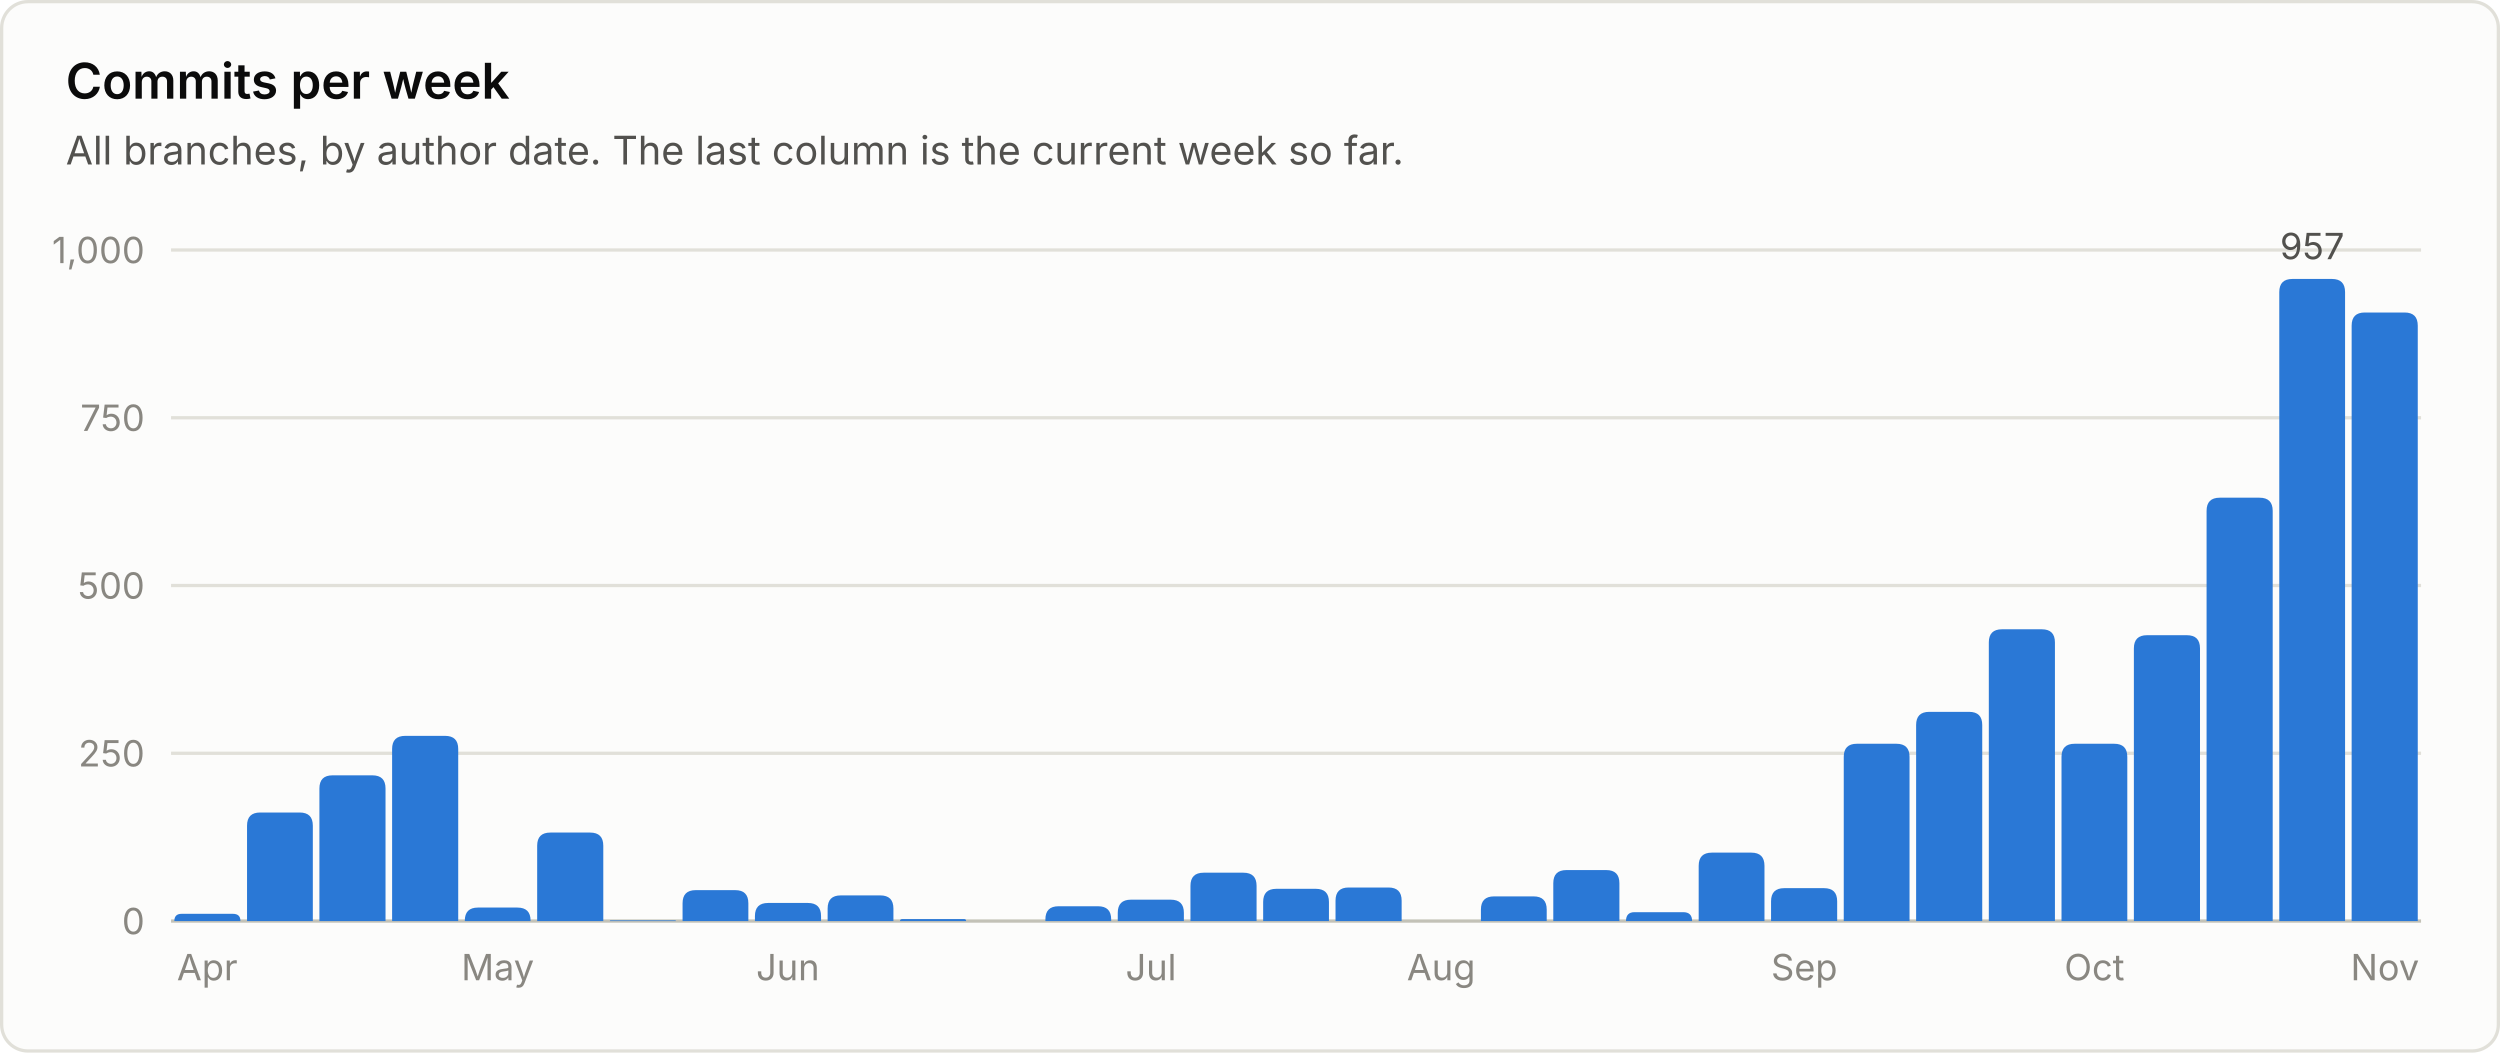
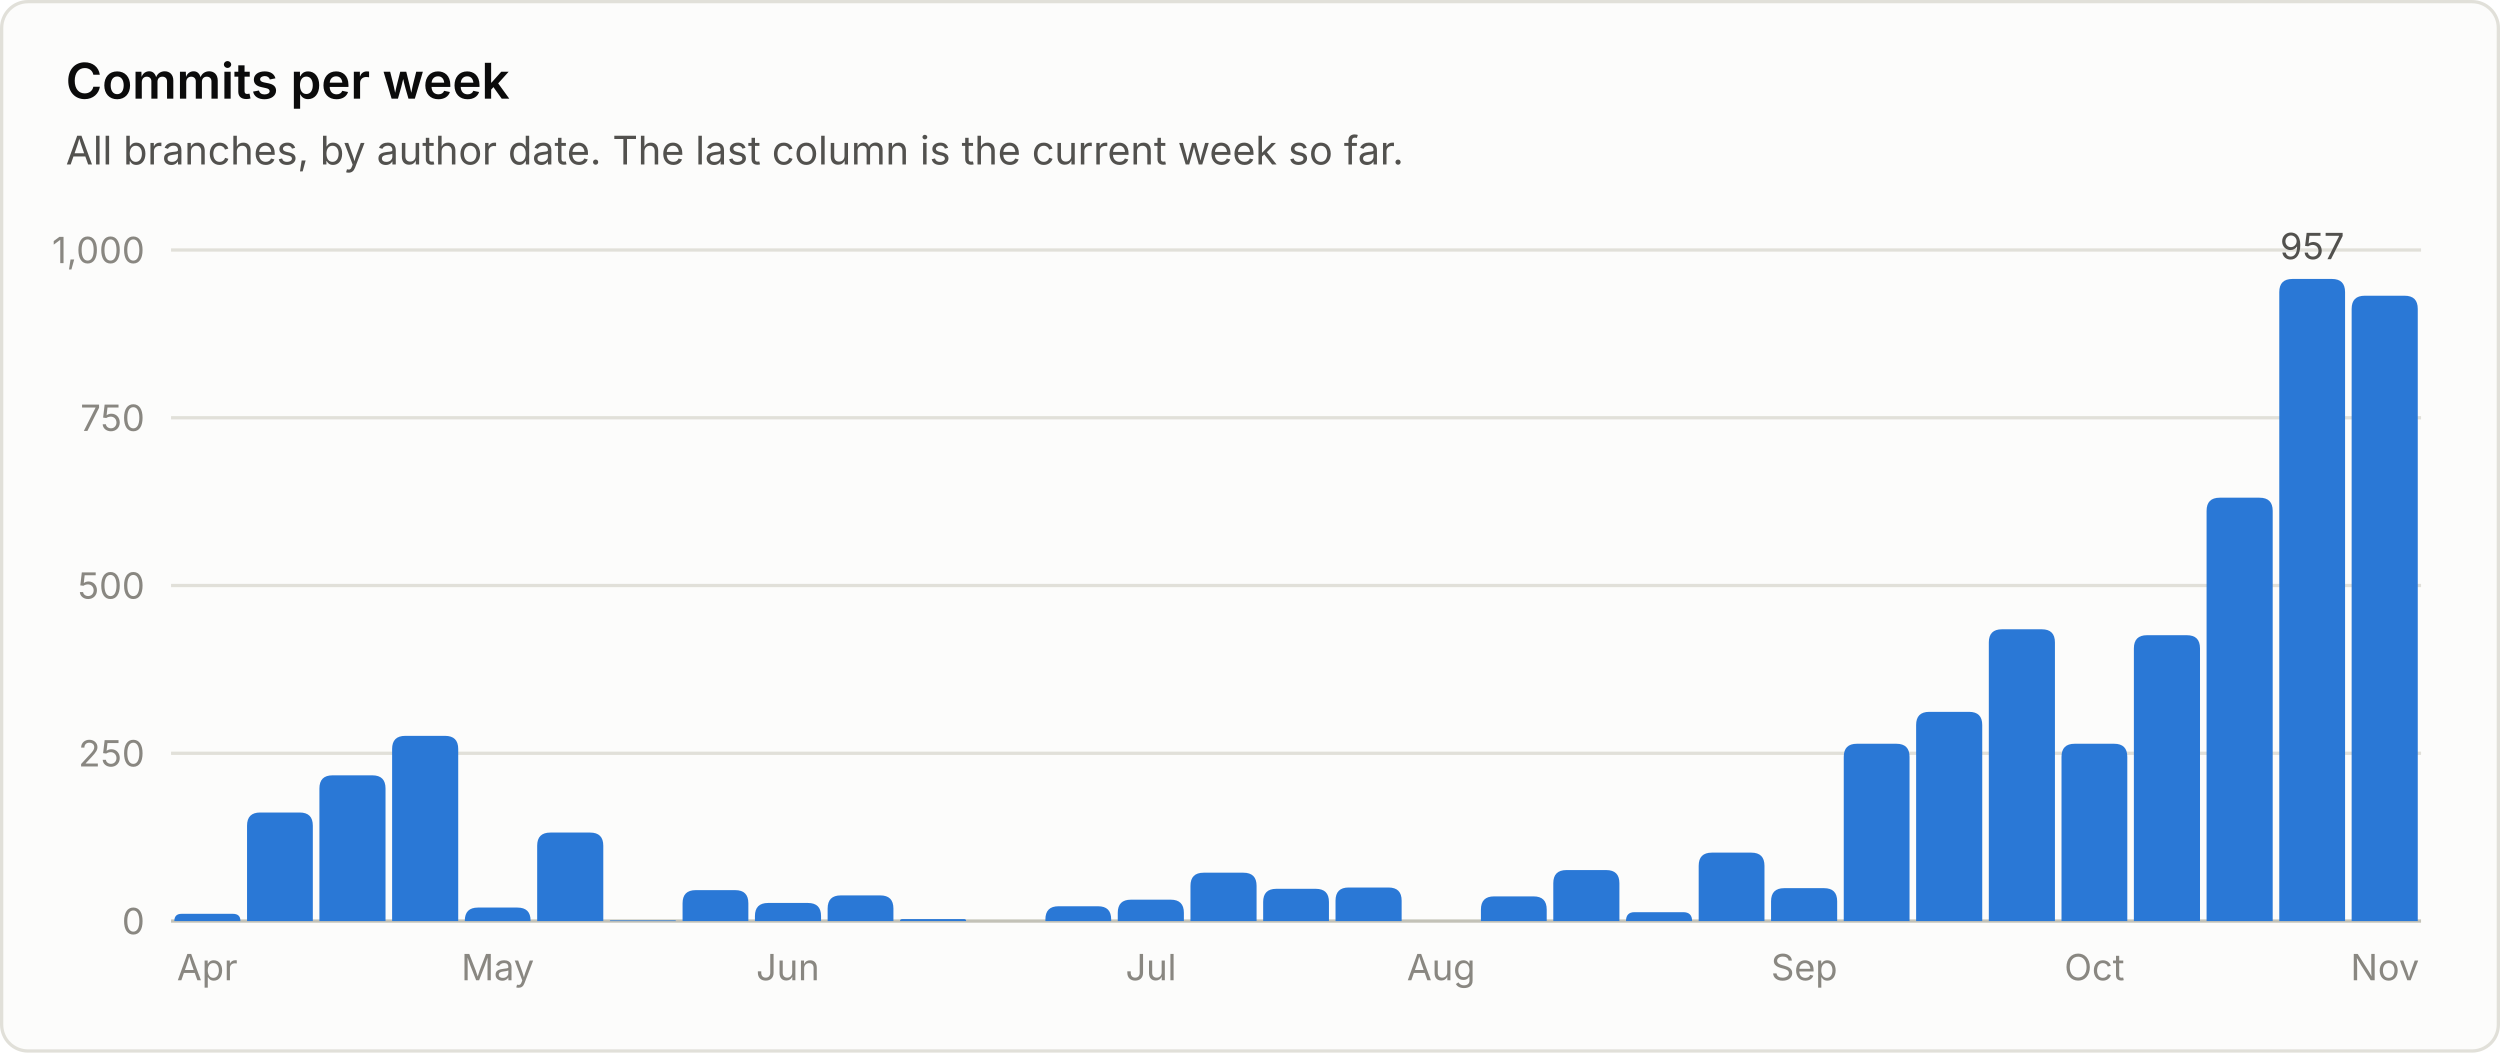
<svg xmlns="http://www.w3.org/2000/svg" viewBox="0 0 760 320" width="760" height="320" role="img" font-family="system-ui, -apple-system, 'Segoe UI', sans-serif">
  <rect x="0.5" y="0.5" width="759" height="319" rx="8" fill="#fcfcfb" stroke="#e1e0d9" />
  <text x="20.0" y="30.0" fill="#0b0b0b" font-size="15" font-weight="600" text-anchor="start">Commits per week</text>
  <text x="20.0" y="50.0" fill="#52514e" font-size="12" font-weight="400" text-anchor="start">All branches, by author date. The last column is the current week so far.</text>
  <line x1="52" y1="280.0" x2="736" y2="280.0" stroke="#c3c2b7" stroke-width="1" />
  <text x="44.0" y="284.0" fill="#898781" font-size="11" font-weight="400" text-anchor="end">0</text>
  <line x1="52" y1="229.0" x2="736" y2="229.0" stroke="#e1e0d9" stroke-width="1" />
  <text x="44.0" y="233.0" fill="#898781" font-size="11" font-weight="400" text-anchor="end">250</text>
  <line x1="52" y1="178.0" x2="736" y2="178.0" stroke="#e1e0d9" stroke-width="1" />
  <text x="44.0" y="182.0" fill="#898781" font-size="11" font-weight="400" text-anchor="end">500</text>
  <line x1="52" y1="127.0" x2="736" y2="127.0" stroke="#e1e0d9" stroke-width="1" />
  <text x="44.0" y="131.0" fill="#898781" font-size="11" font-weight="400" text-anchor="end">750</text>
  <line x1="52" y1="76.0" x2="736" y2="76.0" stroke="#e1e0d9" stroke-width="1" />
  <text x="44.0" y="80.0" fill="#898781" font-size="11" font-weight="400" text-anchor="end">1,000</text>
  <path d="M53.0 280.0 V280.0 Q53.0 277.8 55.2 277.8 H70.8 Q73.1 277.8 73.1 280.0 V280.0 Z" fill="#2a78d6" />
  <text x="63.0" y="298.0" fill="#898781" font-size="11" font-weight="400" text-anchor="middle">Apr</text>
  <path d="M75.1 280.0 V251.0 Q75.1 247.0 79.1 247.0 H91.1 Q95.1 247.0 95.1 251.0 V280.0 Z" fill="#2a78d6" />
  <path d="M97.1 280.0 V239.7 Q97.1 235.7 101.1 235.7 H113.2 Q117.2 235.7 117.2 239.7 V280.0 Z" fill="#2a78d6" />
  <path d="M119.2 280.0 V227.7 Q119.2 223.7 123.2 223.7 H135.3 Q139.3 223.7 139.3 227.7 V280.0 Z" fill="#2a78d6" />
  <path d="M141.3 280.0 V279.9 Q141.3 275.9 145.3 275.9 H157.3 Q161.3 275.9 161.3 279.9 V280.0 Z" fill="#2a78d6" />
  <text x="151.3" y="298.0" fill="#898781" font-size="11" font-weight="400" text-anchor="middle">May</text>
  <path d="M163.3 280.0 V257.1 Q163.3 253.1 167.3 253.1 H179.4 Q183.4 253.1 183.4 257.1 V280.0 Z" fill="#2a78d6" />
  <path d="M185.4 280.0 V280.0 Q185.4 279.8 185.6 279.8 H205.2 Q205.5 279.8 205.5 280.0 V280.0 Z" fill="#2a78d6" />
  <path d="M207.5 280.0 V274.6 Q207.5 270.6 211.5 270.6 H223.5 Q227.5 270.6 227.5 274.6 V280.0 Z" fill="#2a78d6" />
  <path d="M229.5 280.0 V278.5 Q229.5 274.5 233.5 274.5 H245.6 Q249.6 274.5 249.6 278.5 V280.0 Z" fill="#2a78d6" />
  <text x="239.5" y="298.0" fill="#898781" font-size="11" font-weight="400" text-anchor="middle">Jun</text>
  <path d="M251.6 280.0 V276.2 Q251.6 272.2 255.6 272.2 H267.6 Q271.6 272.2 271.6 276.2 V280.0 Z" fill="#2a78d6" />
  <path d="M273.6 280.0 V280.0 Q273.6 279.4 274.3 279.4 H293.1 Q293.7 279.4 293.7 280.0 V280.0 Z" fill="#2a78d6" />
  <path d="M317.8 280.0 V279.5 Q317.8 275.5 321.8 275.5 H333.8 Q337.8 275.5 337.8 279.5 V280.0 Z" fill="#2a78d6" />
  <path d="M339.8 280.0 V277.5 Q339.8 273.5 343.8 273.5 H355.9 Q359.9 273.5 359.9 277.5 V280.0 Z" fill="#2a78d6" />
  <text x="349.9" y="298.0" fill="#898781" font-size="11" font-weight="400" text-anchor="middle">Jul</text>
  <path d="M361.9 280.0 V269.3 Q361.9 265.3 365.9 265.3 H378.0 Q382.0 265.3 382.0 269.3 V280.0 Z" fill="#2a78d6" />
  <path d="M384.0 280.0 V274.2 Q384.0 270.2 388.0 270.2 H400.0 Q404.0 270.2 404.0 274.2 V280.0 Z" fill="#2a78d6" />
  <path d="M406.0 280.0 V273.8 Q406.0 269.8 410.0 269.8 H422.1 Q426.1 269.8 426.1 273.8 V280.0 Z" fill="#2a78d6" />
  <text x="438.1" y="298.0" fill="#898781" font-size="11" font-weight="400" text-anchor="middle">Aug</text>
  <path d="M450.2 280.0 V276.5 Q450.2 272.5 454.2 272.5 H466.2 Q470.2 272.5 470.2 276.5 V280.0 Z" fill="#2a78d6" />
  <path d="M472.2 280.0 V268.5 Q472.2 264.5 476.2 264.5 H488.3 Q492.3 264.5 492.3 268.5 V280.0 Z" fill="#2a78d6" />
  <path d="M494.3 280.0 V280.0 Q494.3 277.3 496.9 277.3 H511.7 Q514.4 277.3 514.4 280.0 V280.0 Z" fill="#2a78d6" />
  <path d="M516.4 280.0 V263.2 Q516.4 259.2 520.4 259.2 H532.4 Q536.4 259.2 536.4 263.2 V280.0 Z" fill="#2a78d6" />
  <path d="M538.4 280.0 V274.0 Q538.4 270.0 542.4 270.0 H554.5 Q558.5 270.0 558.5 274.0 V280.0 Z" fill="#2a78d6" />
  <text x="548.5" y="298.0" fill="#898781" font-size="11" font-weight="400" text-anchor="middle">Sep</text>
  <path d="M560.5 280.0 V230.1 Q560.5 226.1 564.5 226.1 H576.5 Q580.5 226.1 580.5 230.1 V280.0 Z" fill="#2a78d6" />
  <path d="M582.5 280.0 V220.4 Q582.5 216.4 586.5 216.4 H598.6 Q602.6 216.4 602.6 220.4 V280.0 Z" fill="#2a78d6" />
  <path d="M604.6 280.0 V195.3 Q604.6 191.3 608.6 191.3 H620.7 Q624.7 191.3 624.7 195.3 V280.0 Z" fill="#2a78d6" />
  <path d="M626.7 280.0 V230.1 Q626.7 226.1 630.7 226.1 H642.7 Q646.7 226.1 646.7 230.1 V280.0 Z" fill="#2a78d6" />
  <text x="636.7" y="298.0" fill="#898781" font-size="11" font-weight="400" text-anchor="middle">Oct</text>
  <path d="M648.7 280.0 V197.1 Q648.7 193.1 652.7 193.1 H664.8 Q668.8 193.1 668.8 197.1 V280.0 Z" fill="#2a78d6" />
  <path d="M670.8 280.0 V155.3 Q670.8 151.3 674.8 151.3 H686.9 Q690.9 151.3 690.9 155.3 V280.0 Z" fill="#2a78d6" />
  <path d="M692.9 280.0 V88.8 Q692.9 84.8 696.9 84.8 H708.9 Q712.9 84.8 712.9 88.8 V280.0 Z" fill="#2a78d6" />
  <text x="702.9" y="78.8" fill="#52514e" font-size="11" font-weight="400" text-anchor="middle">957</text>
-   <path d="M714.9 280.0 V99.0 Q714.9 95.0 718.9 95.0 H731.0 Q735.0 95.0 735.0 99.0 V280.0 Z" fill="#2a78d6" />
+   <path d="M714.9 280.0 V93.9 Q714.9 89.9 718.9 89.9 H731.0 Q735.0 89.9 735.0 93.9 V280.0 Z" fill="#2a78d6" />
  <text x="725.0" y="298.0" fill="#898781" font-size="11" font-weight="400" text-anchor="middle">Nov</text>
</svg>
